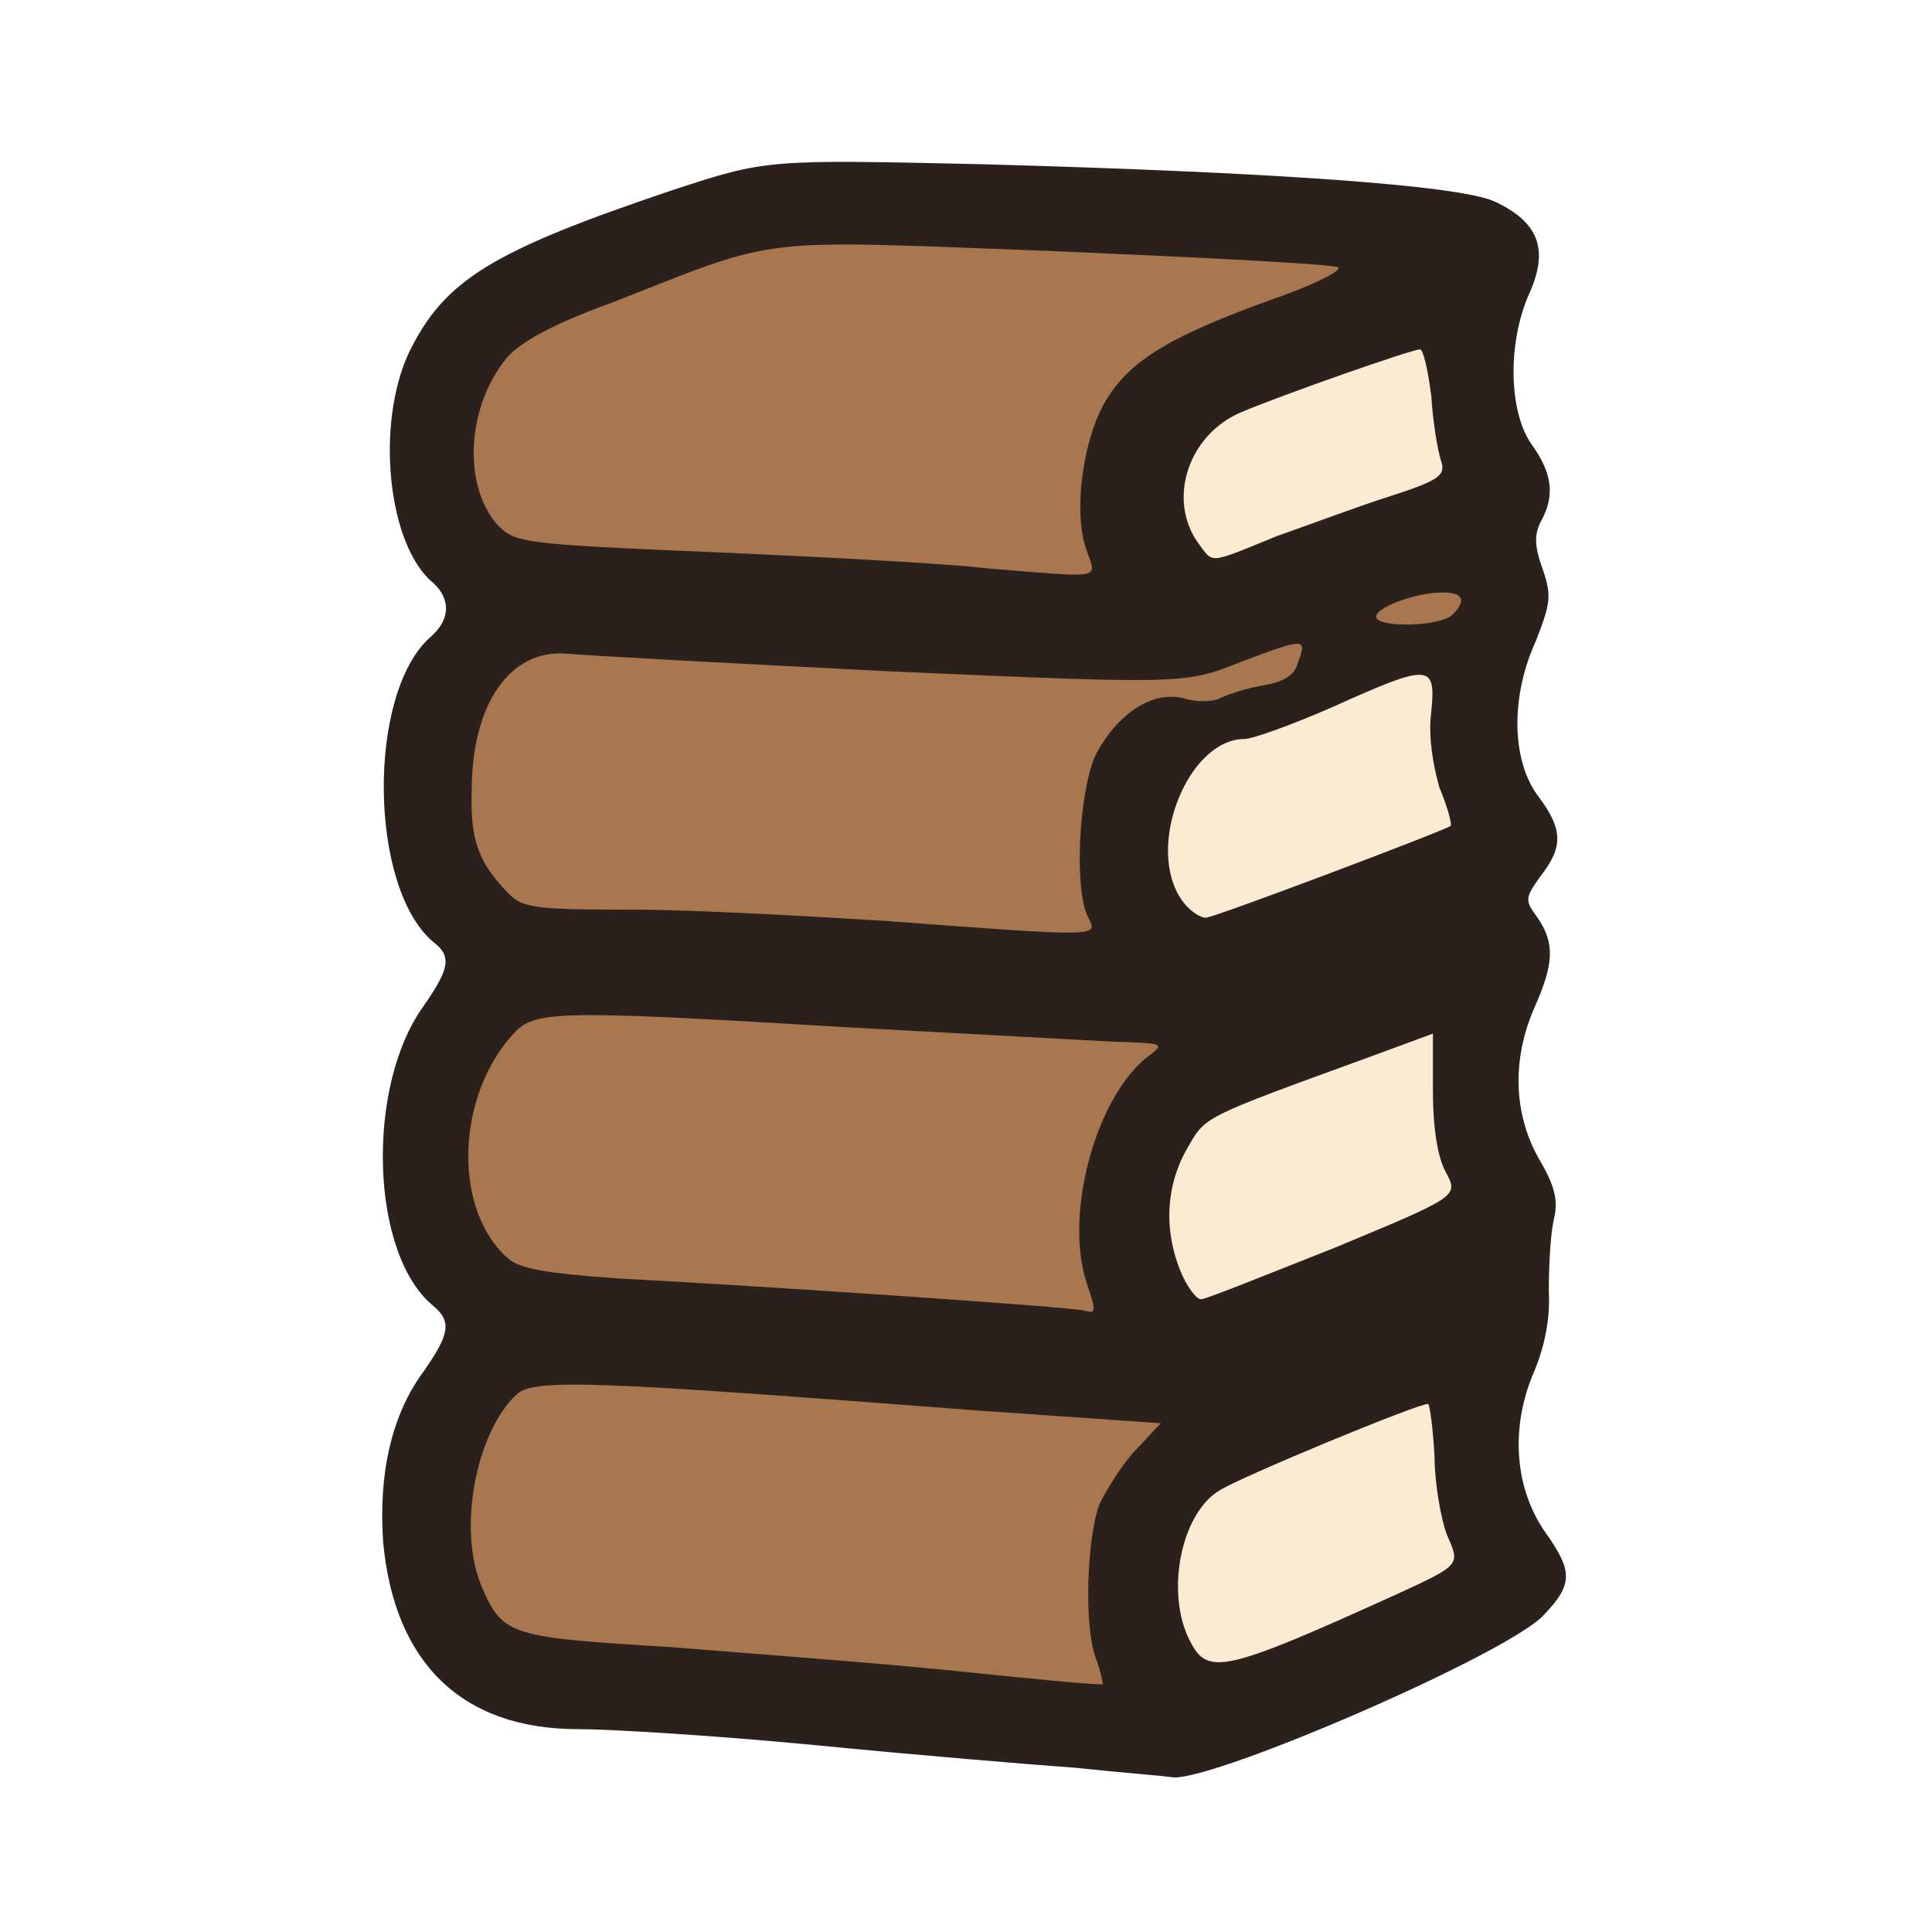
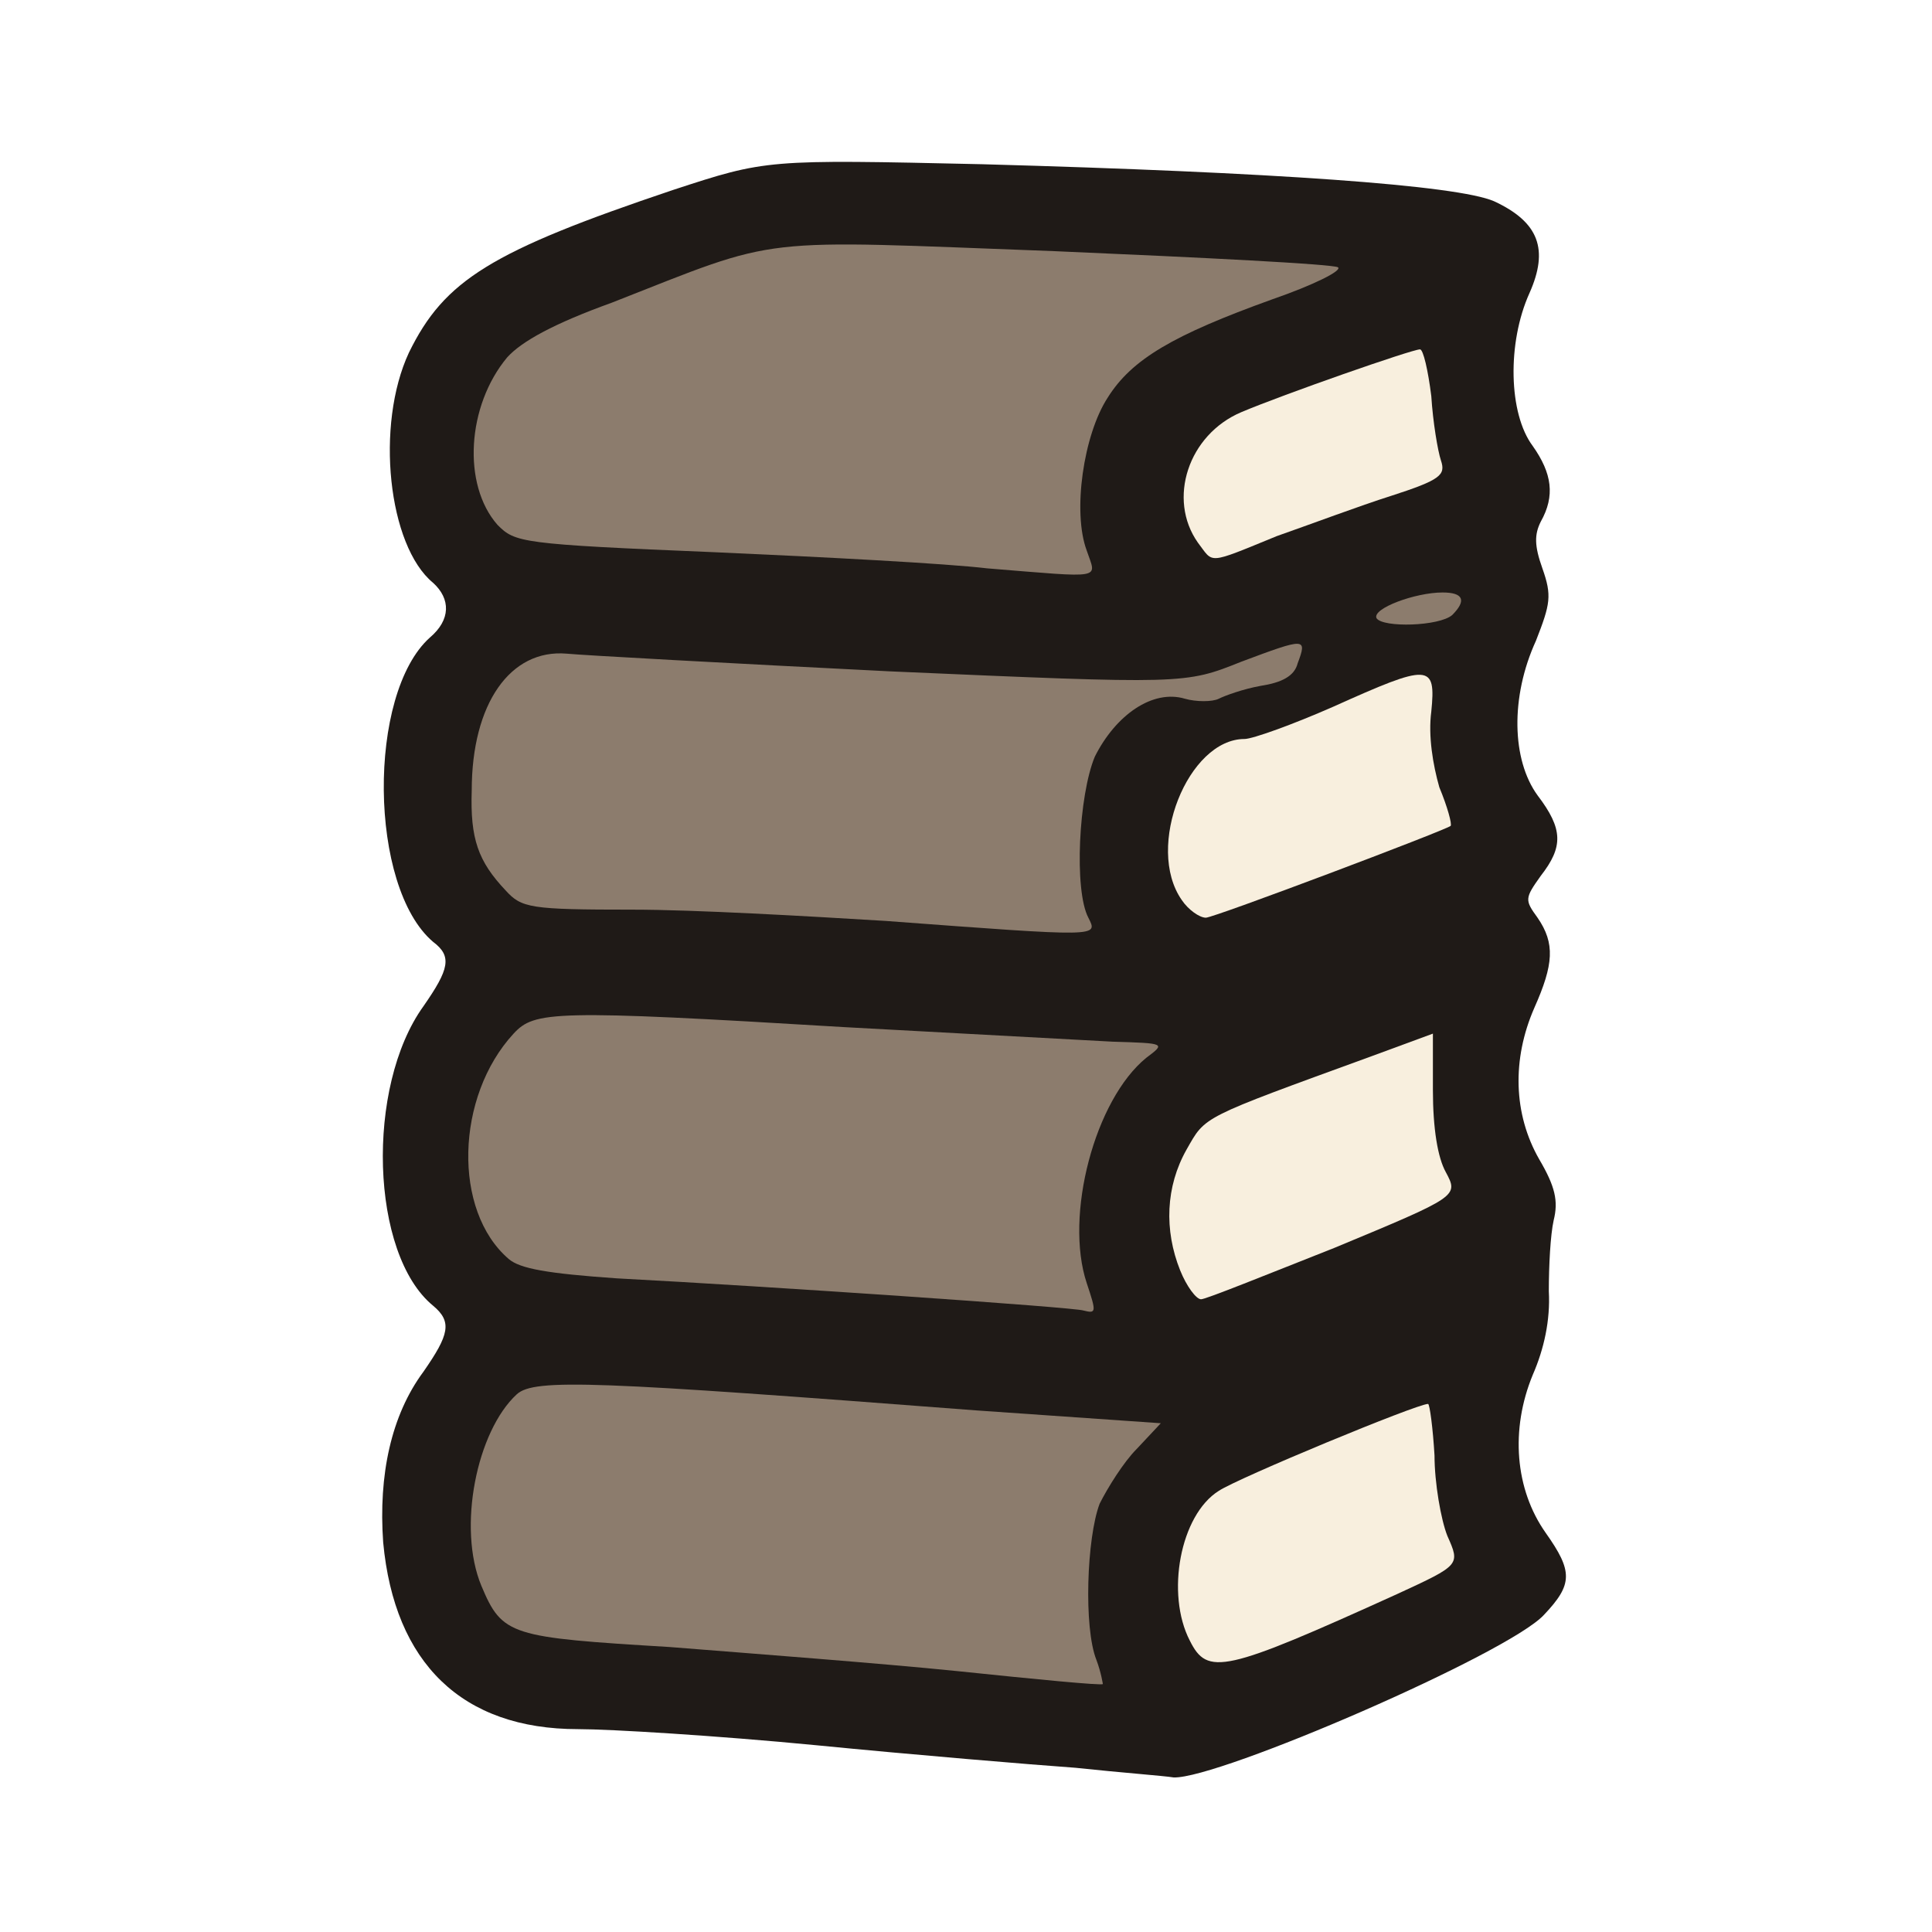
<svg xmlns="http://www.w3.org/2000/svg" viewBox="0 0 120 120" fill-rule="evenodd">
-   <path d="M66.8 109.8C64.0 109.6 56.8 109.0 50.7 108.4C44.5 107.8 37.9 107.4 35.9 107.4C28.7 107.4 24.5 103.3 23.8 95.8C23.5 91.6 24.3 87.9 26.3 85.2C27.9 82.9 28.1 82.1 26.9 81.1C23.0 77.9 22.7 67.5 26.3 62.5C27.9 60.2 28.1 59.4 26.9 58.5C22.9 55.1 22.8 43.1 26.7 39.6C28.0 38.5 28.0 37.2 26.9 36.2C24.1 33.9 23.3 26.4 25.4 21.9C27.6 17.4 30.5 15.6 41.8 11.8C47.6 9.9 47.6 9.9 61.0 10.2C79.1 10.7 90.5 11.5 92.8 12.5C95.6 13.8 96.2 15.5 95.0 18.2C93.6 21.3 93.7 25.7 95.2 27.7C96.4 29.4 96.6 30.8 95.7 32.4C95.3 33.2 95.3 33.9 95.8 35.3C96.4 37.0 96.3 37.5 95.4 39.8C93.8 43.3 93.9 47.2 95.5 49.4C97.1 51.5 97.1 52.6 95.7 54.4C94.7 55.8 94.7 55.9 95.5 57.0C96.6 58.6 96.5 59.9 95.3 62.6C93.9 65.8 94.0 69.2 95.6 72.0C96.6 73.7 96.8 74.6 96.5 75.8C96.3 76.7 96.2 78.6 96.2 80.2C96.3 82.0 95.9 83.8 95.2 85.4C93.8 88.8 94.1 92.5 96.0 95.2C97.7 97.6 97.7 98.4 95.9 100.3C93.7 102.7 75.7 110.5 72.9 110.4C72.3 110.3 69.6 110.1 66.8 109.8Z" fill="#2B211C" />
-   <path d="M59.5 103.8C54.6 103.3 46.6 102.7 41.6 102.3C31.7 101.7 31.2 101.6 29.9 98.5C28.4 94.9 29.6 88.9 32.1 86.6C33.2 85.6 37.1 85.8 60.6 87.6L72.1 88.4 L70.6 90.0C69.8 90.8 68.8 92.4 68.3 93.4C67.5 95.5 67.3 101.1 68.1 103.1C68.4 103.9 68.5 104.6 68.5 104.6C68.4 104.7 64.3 104.3 59.5 103.8ZM67.3 81.4C66.8 81.2 47.8 79.9 38.3 79.4C34.0 79.1 32.3 78.8 31.6 78.2C28.1 75.2 28.3 68.1 31.9 64.2C33.2 62.8 34.3 62.7 52.5 63.8C59.8 64.2 67.3 64.6 69.1 64.7C72.4 64.8 72.4 64.8 71.2 65.7C68.0 68.3 66.1 75.5 67.5 79.7C68.1 81.5 68.1 81.6 67.3 81.4ZM55.0 57.2C50.1 56.9 43.1 56.5 39.3 56.5C32.9 56.5 32.4 56.4 31.4 55.3C29.7 53.5 29.2 52.1 29.3 49.1C29.3 43.7 31.7 40.3 35.2 40.6C36.2 40.7 45.3 41.2 55.3 41.7C73.6 42.5 73.6 42.5 77.1 41.1C81.1 39.6 81.2 39.6 80.6 41.2C80.4 42.0 79.6 42.4 78.3 42.6C77.2 42.8 76.1 43.2 75.7 43.4C75.3 43.6 74.3 43.6 73.6 43.4C71.6 42.8 69.3 44.4 68.0 47.0C67.0 49.4 66.7 55.3 67.6 57.0C68.2 58.2 68.4 58.2 55.0 57.2ZM85.5 38.4C85.2 37.8 87.9 36.8 89.6 36.8C90.9 36.8 91.1 37.3 90.2 38.2C89.4 38.9 85.9 39.0 85.5 38.4ZM61.3 35.3C58.8 35.0 51.2 34.6 44.4 34.3C32.3 33.8 32.0 33.7 30.9 32.6C28.7 30.1 29.0 25.2 31.5 22.2C32.4 21.2 34.4 20.1 38.0 18.8C48.7 14.6 46.6 14.9 65.5 15.6C74.8 16.0 82.7 16.4 83.1 16.6C83.4 16.8 81.6 17.7 79.0 18.6C72.9 20.8 70.3 22.3 68.8 24.7C67.3 27.0 66.6 31.8 67.5 34.2C68.1 36.0 68.7 35.9 61.3 35.3Z" fill="#A9774F" />
-   <path d="M73.9 101.9C72.4 99.0 73.3 94.1 75.7 92.6C76.9 91.8 88.0 87.2 88.7 87.2C88.8 87.2 89.0 88.7 89.1 90.4C89.1 92.1 89.5 94.4 89.9 95.4C90.7 97.2 90.7 97.2 86.8 99.0C76.0 103.9 75.0 104.1 73.9 101.9ZM73.3 78.9C72.3 76.4 72.4 73.7 73.7 71.4C74.9 69.3 74.5 69.5 85.2 65.6L89.0 64.2 L89.0 67.7C89.0 70.1 89.3 71.9 89.8 72.8C90.6 74.3 90.6 74.3 82.9 77.5C78.6 79.2 74.9 80.7 74.6 80.7C74.3 80.7 73.7 79.9 73.3 78.9ZM73.4 55.9C71.1 52.6 73.8 45.9 77.3 45.9C77.8 45.9 80.3 45.0 82.8 43.9C88.8 41.2 89.2 41.2 88.9 44.2C88.7 45.7 89.0 47.5 89.4 48.9C89.9 50.1 90.2 51.2 90.1 51.3C89.7 51.6 75.4 57.0 74.9 57.0C74.5 57.0 73.8 56.5 73.4 55.9ZM74.4 33.7C72.5 31.0 73.8 27.0 77.1 25.6C79.7 24.5 87.7 21.7 88.2 21.7C88.4 21.7 88.7 23.0 88.9 24.6C89.0 26.2 89.3 28.0 89.5 28.6C89.8 29.5 89.5 29.8 86.4 30.8C84.5 31.4 81.3 32.6 79.3 33.3C74.9 35.1 75.4 35.0 74.4 33.7Z" fill="#FBEBD3" />
+   <path d="M66.8 109.8C64.0 109.6 56.8 109.0 50.7 108.4C44.5 107.8 37.9 107.4 35.9 107.4C28.7 107.4 24.5 103.3 23.8 95.8C23.5 91.6 24.3 87.9 26.3 85.2C27.9 82.9 28.1 82.1 26.9 81.1C23.0 77.9 22.7 67.5 26.3 62.5C27.9 60.2 28.1 59.4 26.9 58.5C22.9 55.1 22.8 43.1 26.7 39.6C28.0 38.5 28.0 37.2 26.9 36.2C24.1 33.9 23.3 26.4 25.4 21.9C27.6 17.4 30.5 15.6 41.8 11.8C47.6 9.9 47.6 9.9 61.0 10.2C79.1 10.7 90.5 11.5 92.8 12.5C95.6 13.8 96.2 15.5 95.0 18.2C93.6 21.3 93.7 25.7 95.2 27.7C96.4 29.4 96.6 30.8 95.7 32.4C95.3 33.2 95.3 33.9 95.8 35.3C96.4 37.0 96.3 37.5 95.4 39.8C93.8 43.3 93.9 47.2 95.5 49.4C97.1 51.5 97.1 52.6 95.7 54.4C94.7 55.8 94.7 55.9 95.5 57.0C96.6 58.6 96.5 59.9 95.3 62.6C93.9 65.8 94.0 69.2 95.6 72.0C96.6 73.7 96.8 74.6 96.5 75.8C96.3 76.7 96.2 78.6 96.2 80.2C96.3 82.0 95.9 83.8 95.2 85.4C93.8 88.8 94.1 92.5 96.0 95.2C97.7 97.6 97.7 98.4 95.9 100.3C93.7 102.7 75.7 110.5 72.9 110.4C72.3 110.3 69.6 110.1 66.8 109.8Z" fill="#1F1A17" />
+   <path d="M59.5 103.8C54.6 103.3 46.6 102.7 41.6 102.3C31.7 101.7 31.2 101.6 29.9 98.5C28.4 94.9 29.6 88.9 32.1 86.6C33.2 85.6 37.1 85.8 60.6 87.6L72.1 88.4 L70.6 90.0C69.8 90.8 68.8 92.4 68.3 93.4C67.5 95.5 67.3 101.1 68.1 103.1C68.4 103.9 68.5 104.6 68.5 104.6C68.4 104.7 64.3 104.3 59.5 103.8ZM67.3 81.4C66.8 81.2 47.8 79.9 38.3 79.4C34.0 79.1 32.3 78.8 31.6 78.2C28.1 75.2 28.3 68.1 31.9 64.2C33.2 62.8 34.3 62.7 52.5 63.8C59.8 64.2 67.3 64.6 69.1 64.7C72.4 64.8 72.4 64.8 71.2 65.7C68.0 68.3 66.1 75.5 67.5 79.7C68.1 81.5 68.1 81.6 67.3 81.4ZM55.0 57.2C50.1 56.9 43.1 56.5 39.3 56.5C32.9 56.5 32.4 56.4 31.4 55.3C29.7 53.5 29.2 52.1 29.3 49.1C29.3 43.7 31.7 40.3 35.2 40.6C36.2 40.7 45.3 41.2 55.3 41.7C73.6 42.5 73.6 42.5 77.1 41.1C81.1 39.6 81.2 39.6 80.6 41.2C80.4 42.0 79.6 42.4 78.3 42.6C77.2 42.8 76.1 43.2 75.7 43.4C75.3 43.6 74.3 43.6 73.6 43.4C71.6 42.8 69.3 44.4 68.0 47.0C67.0 49.4 66.7 55.3 67.6 57.0C68.2 58.2 68.4 58.2 55.0 57.2ZM85.5 38.4C85.2 37.8 87.9 36.8 89.6 36.8C90.9 36.8 91.1 37.3 90.2 38.2C89.4 38.9 85.9 39.0 85.5 38.4ZM61.3 35.3C58.8 35.0 51.2 34.6 44.4 34.3C32.3 33.8 32.0 33.7 30.9 32.6C28.7 30.1 29.0 25.2 31.5 22.2C32.4 21.2 34.4 20.1 38.0 18.8C48.7 14.6 46.6 14.9 65.5 15.6C74.8 16.0 82.7 16.4 83.1 16.6C83.4 16.8 81.6 17.7 79.0 18.6C72.9 20.8 70.3 22.3 68.8 24.7C67.3 27.0 66.6 31.8 67.5 34.2C68.1 36.0 68.7 35.9 61.3 35.3Z" fill="#8C7C6D" />
+   <path d="M73.9 101.9C72.4 99.0 73.3 94.1 75.7 92.6C76.9 91.8 88.0 87.2 88.7 87.2C88.8 87.2 89.0 88.7 89.1 90.4C89.1 92.1 89.5 94.4 89.9 95.4C90.7 97.2 90.7 97.2 86.8 99.0C76.0 103.9 75.0 104.1 73.9 101.9ZM73.3 78.9C72.3 76.4 72.4 73.7 73.7 71.4C74.9 69.3 74.5 69.5 85.2 65.6L89.0 64.2 L89.0 67.7C89.0 70.1 89.3 71.9 89.8 72.8C90.6 74.3 90.6 74.3 82.9 77.5C78.6 79.2 74.9 80.7 74.6 80.7C74.3 80.7 73.7 79.9 73.3 78.9ZM73.4 55.9C71.1 52.6 73.8 45.9 77.3 45.9C77.8 45.9 80.3 45.0 82.8 43.9C88.8 41.2 89.2 41.2 88.9 44.2C88.7 45.7 89.0 47.5 89.4 48.9C89.9 50.1 90.2 51.2 90.1 51.3C89.7 51.6 75.4 57.0 74.9 57.0C74.5 57.0 73.8 56.5 73.4 55.9ZM74.4 33.7C72.5 31.0 73.8 27.0 77.1 25.6C79.7 24.5 87.7 21.7 88.2 21.7C88.4 21.7 88.7 23.0 88.9 24.6C89.0 26.2 89.3 28.0 89.5 28.6C89.8 29.5 89.5 29.8 86.4 30.8C84.5 31.4 81.3 32.6 79.3 33.3C74.9 35.1 75.4 35.0 74.4 33.7Z" fill="#F8EFDE" />
</svg>
